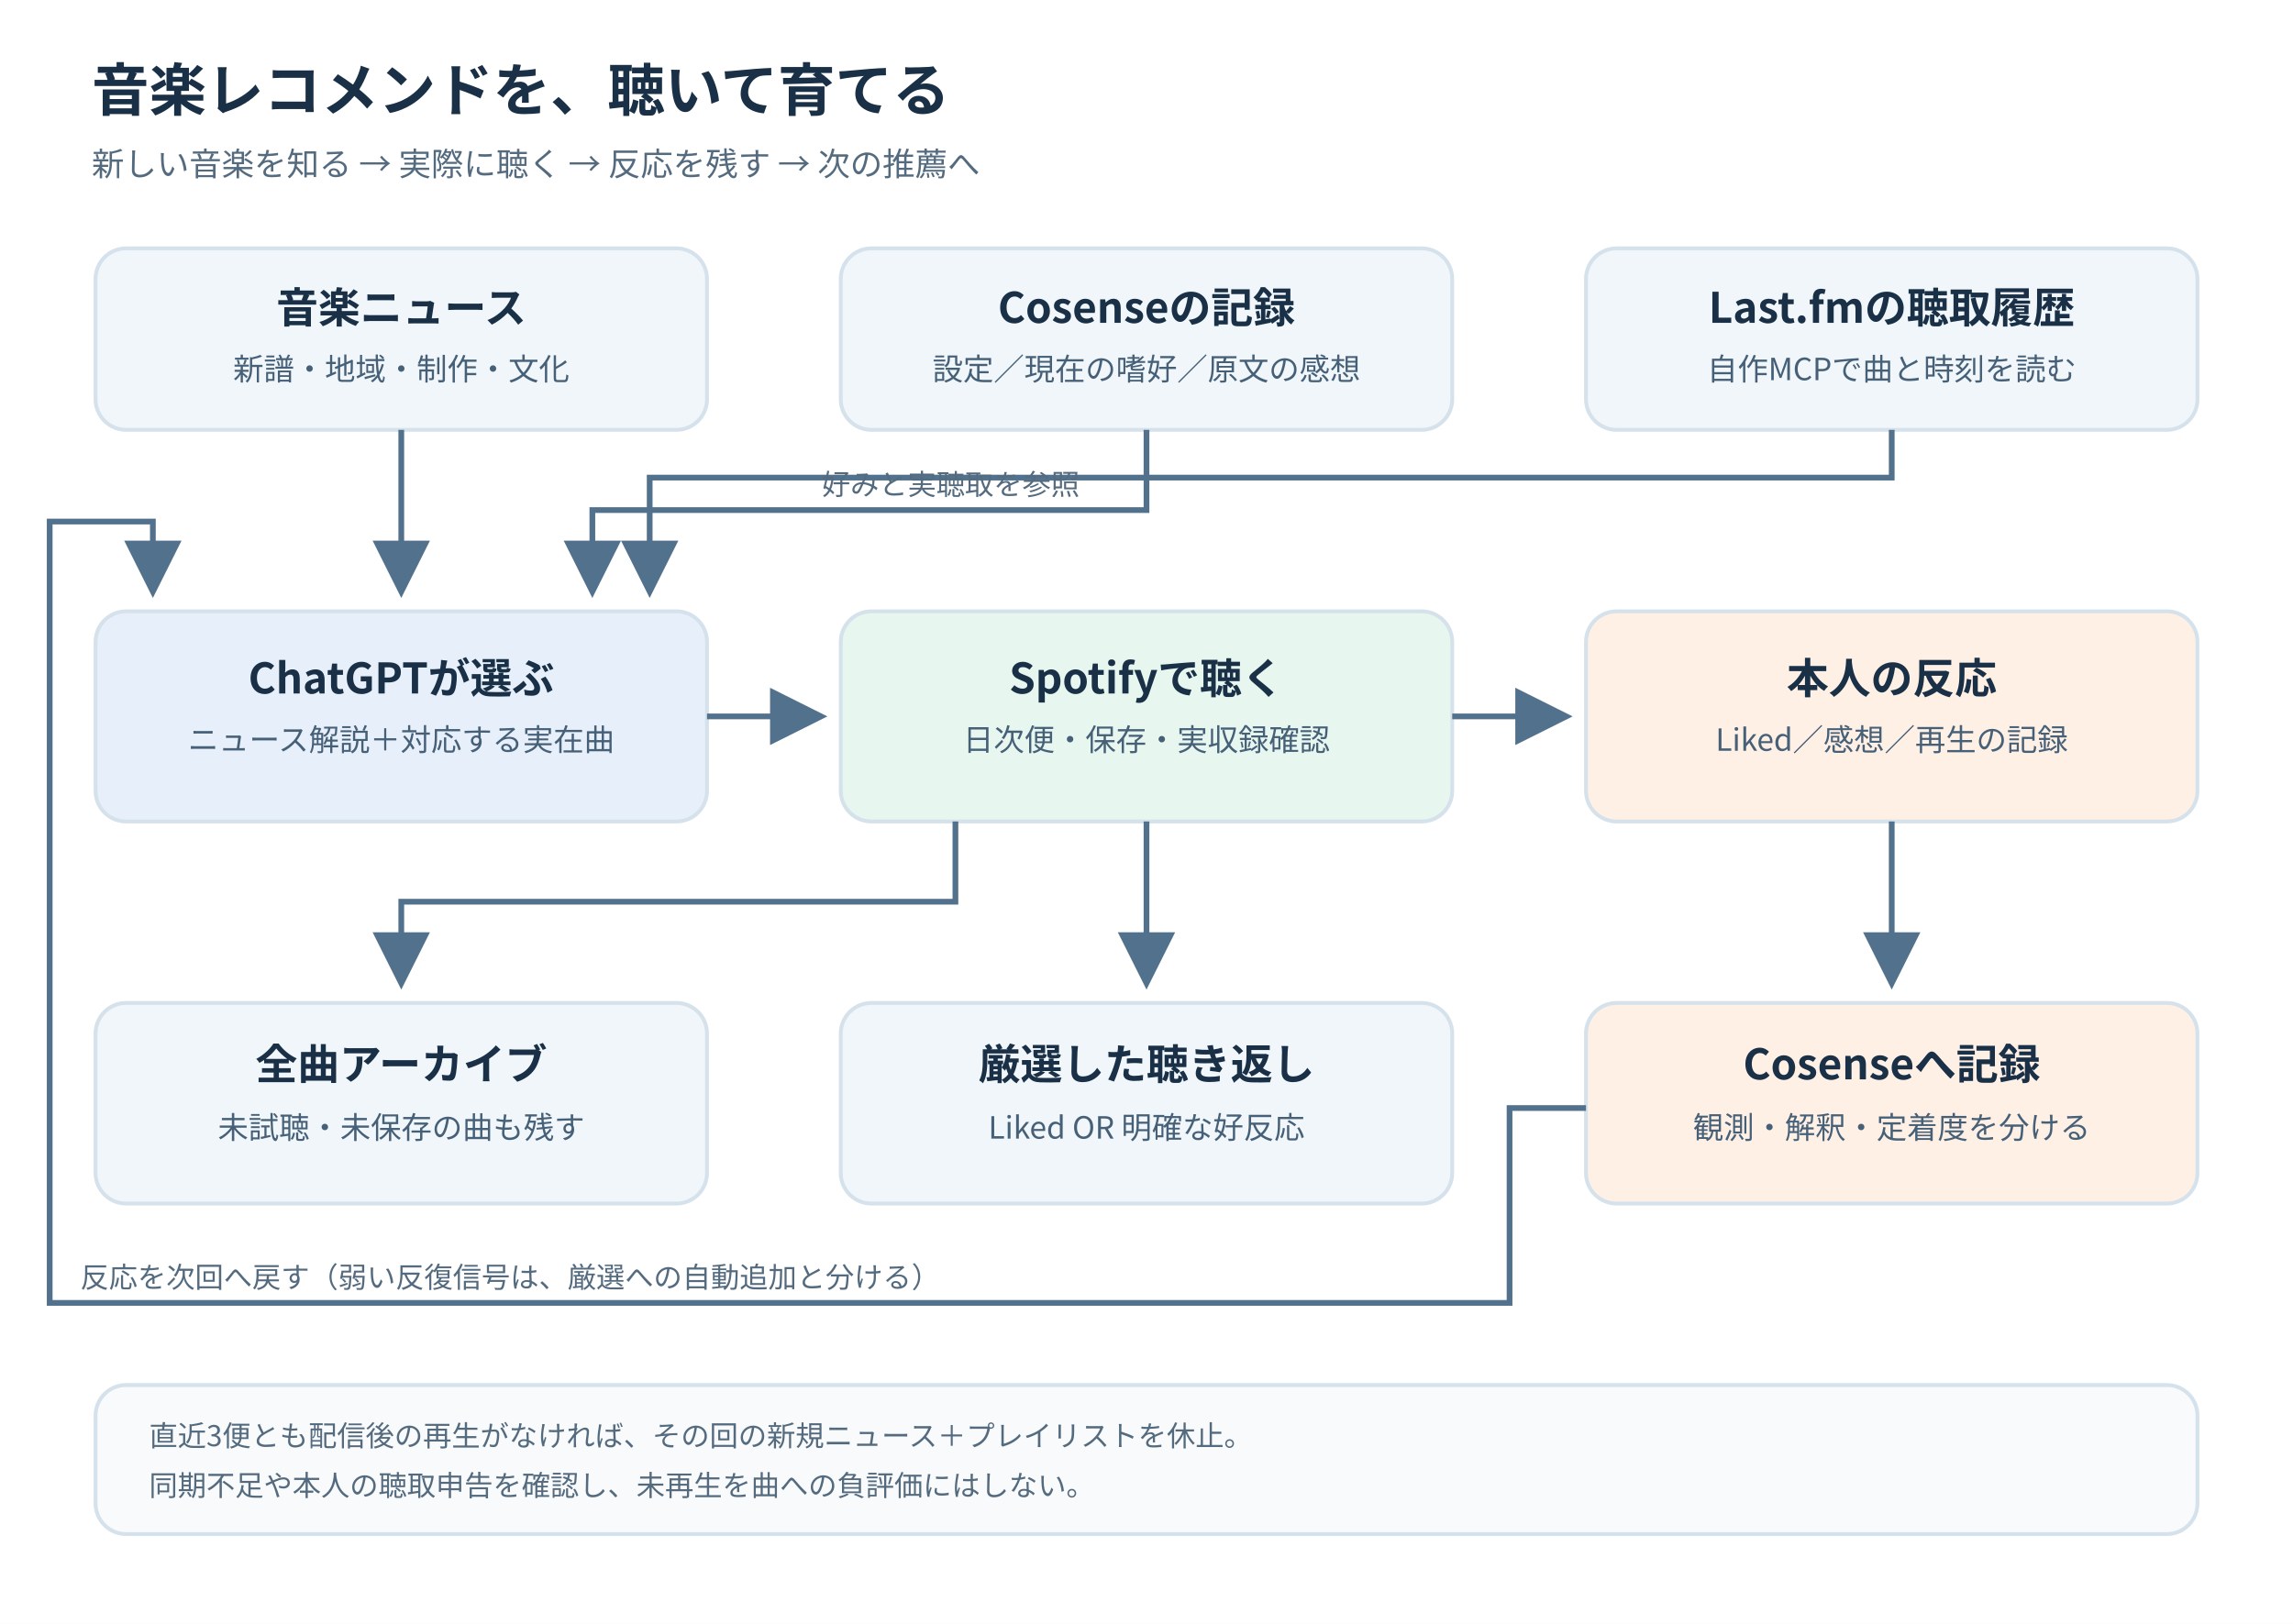
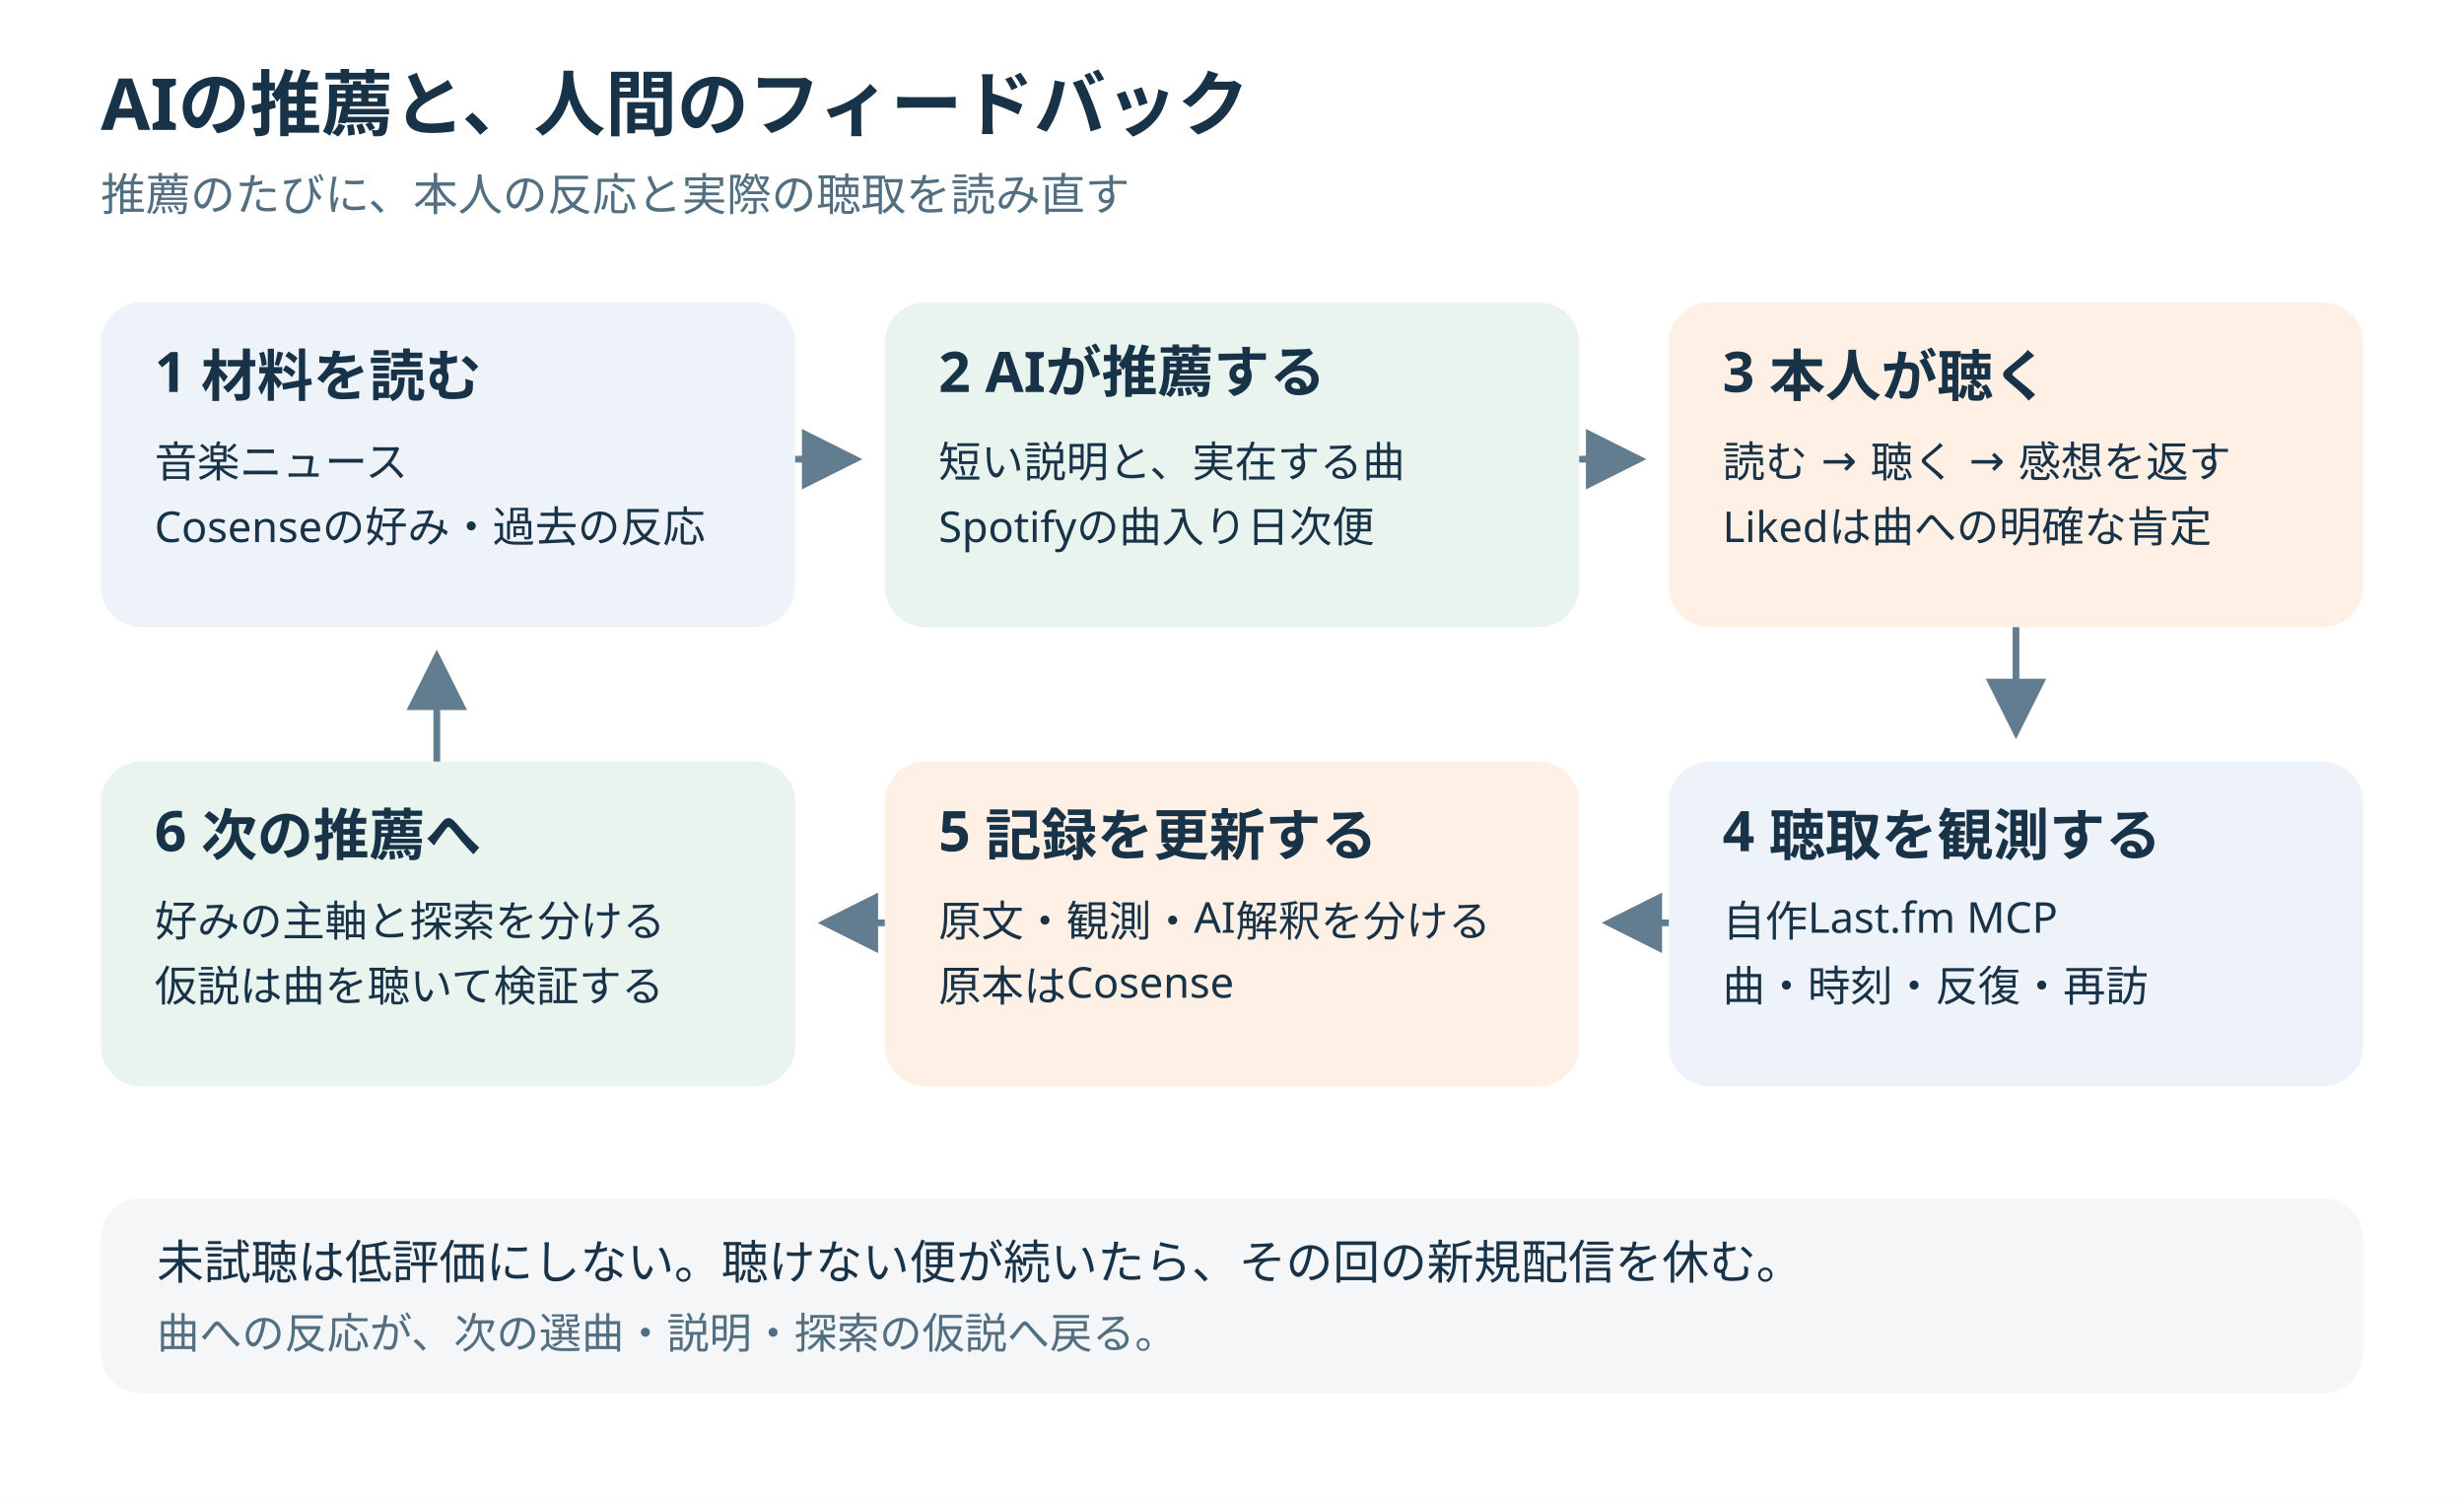
- <svg xmlns="http://www.w3.org/2000/svg" width="1200" height="850" viewBox="0 0 1200 850">
+ <svg xmlns="http://www.w3.org/2000/svg" width="1100" height="670" viewBox="0 0 1100 670">
  <defs>
-     <marker id="arrow" markerWidth="10" markerHeight="10" refX="8" refY="5" orient="auto">
-       <path d="M0 0L10 5L0 10Z" fill="#52718c" />
+     <marker id="a" markerWidth="9" markerHeight="9" refX="8" refY="4.5" orient="auto">
+       <path d="M0 0L9 4.5L0 9Z" fill="#627d8f" />
    </marker>
  </defs>
-   <rect width="1200" height="850" fill="#fff" />
-   <g font-family="Noto Sans CJK JP, sans-serif" fill="#193047">
-     <text x="48" y="58" font-size="30" font-weight="700">音楽レコメンドを、聴いて育てる</text>
-     <text x="48" y="92" font-size="17" fill="#546b7f">新しい音楽を知る → 実際に聴く → 反応を残す → 次の推薦へ</text>
-     <g stroke="#d5e1eb" stroke-width="2">
-       <rect x="50" y="130" width="320" height="95" rx="16" fill="#f1f6fa" />
-       <rect x="440" y="130" width="320" height="95" rx="16" fill="#f1f6fa" />
-       <rect x="830" y="130" width="320" height="95" rx="16" fill="#f1f6fa" />
-       <rect x="50" y="320" width="320" height="110" rx="16" fill="#e7f0fa" />
-       <rect x="440" y="320" width="320" height="110" rx="16" fill="#e7f6ef" />
-       <rect x="830" y="320" width="320" height="110" rx="16" fill="#fff0e5" />
-       <rect x="50" y="525" width="320" height="105" rx="16" fill="#f1f6fa" />
-       <rect x="440" y="525" width="320" height="105" rx="16" fill="#f1f6fa" />
-       <rect x="830" y="525" width="320" height="105" rx="16" fill="#fff0e5" />
-       <rect x="50" y="725" width="1100" height="78" rx="16" fill="#f9fafb" />
-     </g>
-     <g font-size="22" font-weight="700" text-anchor="middle">
-       <text x="210" y="169">音楽ニュース</text>
-       <text x="600" y="169">Cosenseの記録</text>
-       <text x="990" y="169">Last.fmの聴取履歴</text>
-       <text x="210" y="363">ChatGPTが選ぶ</text>
-       <text x="600" y="363">Spotifyで聴く</text>
-       <text x="990" y="363">本人の反応</text>
-       <text x="210" y="565">全曲アーカイブ</text>
-       <text x="600" y="565">厳選した聴き返し</text>
-       <text x="990" y="565">Cosenseへ記録</text>
-     </g>
-     <g font-size="16" text-anchor="middle" fill="#466078">
-       <text x="210" y="199">新譜・地域・制作・文化</text>
-       <text x="600" y="199">設定／現在の嗜好／原文の感想</text>
-       <text x="990" y="199">自作MCPで曲と時刻を読む</text>
-       <text x="210" y="393">ニュース解説＋対応する実在曲</text>
-       <text x="600" y="393">日次便・保存・実収録確認</text>
-       <text x="990" y="393">Liked／感想／再生の記録</text>
-       <text x="210" y="596">未試聴・未保存の曲も残す</text>
-       <text x="600" y="596">Liked OR 明確な好反応</text>
-       <text x="990" y="596">観測・解釈・定着度を分ける</text>
-     </g>
-     <g fill="none" stroke="#52718c" stroke-width="3" marker-end="url(#arrow)">
-       <path d="M210 225V307" />
-       <path d="M600 225V267H310V307" />
-       <path d="M990 225V250H340V307" />
-       <path d="M370 375H427" />
-       <path d="M760 375H817" />
-       <path d="M990 430V512" />
-       <path d="M500 430V472H210V512" />
-       <path d="M600 430V512" />
-       <path d="M830 580H790V682H26V273H80V307" />
-     </g>
-     <g font-size="15" fill="#546b7f">
-       <text x="430" y="259">好みと実聴取を参照</text>
-       <text x="42" y="674">反応を次回へ戻す（弱い反復信号は、厳選への自動追加と分ける）</text>
-       <text x="78" y="757">直近3便とも配信後の再生がなければ、その回の新規ニュース＋プレイリストを休止。</text>
-       <text x="78" y="783">同期不足や本人の聴取申告を確認し、未再生を曲への負評価にはしない。</text>
-     </g>
+   <rect width="1100" height="670" fill="white" />
+   <g font-family="sans-serif">
+     <text x="45" y="58" font-size="32" fill="#183248" font-weight="700">AIの推薦と、人間のフィードバック</text>
+     <text x="45" y="94" font-size="20" fill="#526e81" font-weight="400">推薦のたびに、本人の反応と実際の聴取を読み直す</text>
+     <rect x="45" y="135" width="310" height="145" rx="18" fill="#edf3f8" />
+     <text x="69" y="175" font-size="25" fill="#183248" font-weight="700">1  材料を読む</text>
+     <text x="69" y="213" font-size="19" fill="#183248" font-weight="400">音楽ニュース</text>
+     <text x="69" y="242" font-size="19" fill="#183248" font-weight="400">Cosenseの好み・過去の反応</text>
+     <rect x="395" y="135" width="310" height="145" rx="18" fill="#eaf4ef" />
+     <text x="419" y="175" font-size="25" fill="#183248" font-weight="700">2  AIが推薦する</text>
+     <text x="419" y="213" font-size="19" fill="#183248" font-weight="400">短い説明と、実在する曲</text>
+     <text x="419" y="242" font-size="19" fill="#183248" font-weight="400">Spotifyの曲入り日次便</text>
+     <rect x="745" y="135" width="310" height="145" rx="18" fill="#fff0e5" />
+     <text x="769" y="175" font-size="25" fill="#183248" font-weight="700">3  本人が聴く</text>
+     <text x="769" y="213" font-size="19" fill="#183248" font-weight="400">読む → 聴く → 感想を返す</text>
+     <text x="769" y="242" font-size="19" fill="#183248" font-weight="400">Likedは曲への明確な肯定</text>
+     <path d="M355 205H382" stroke="#627d8f" stroke-width="3" fill="none" marker-end="url(#a)" />
+     <path d="M705 205H732" stroke="#627d8f" stroke-width="3" fill="none" marker-end="url(#a)" />
+     <path d="M900 280V327" stroke="#627d8f" stroke-width="3" fill="none" marker-end="url(#a)" />
+     <rect x="745" y="340" width="310" height="145" rx="18" fill="#edf3f8" />
+     <text x="769" y="380" font-size="25" fill="#183248" font-weight="700">4  聴取を観測する</text>
+     <text x="769" y="418" font-size="19" fill="#183248" font-weight="400">自作Last.fm MCP</text>
+     <text x="769" y="447" font-size="19" fill="#183248" font-weight="400">曲・時刻・反復・再訪</text>
+     <rect x="395" y="340" width="310" height="145" rx="18" fill="#fff0e5" />
+     <text x="419" y="380" font-size="25" fill="#183248" font-weight="700">5  記録を更新する</text>
+     <text x="419" y="418" font-size="19" fill="#183248" font-weight="400">原文・観測・AI解釈を分ける</text>
+     <text x="419" y="447" font-size="19" fill="#183248" font-weight="400">原本はCosense</text>
+     <rect x="45" y="340" width="310" height="145" rx="18" fill="#eaf4ef" />
+     <text x="69" y="380" font-size="25" fill="#183248" font-weight="700">6  次の推薦へ</text>
+     <text x="69" y="418" font-size="19" fill="#183248" font-weight="400">好みの主軸と探索を分ける</text>
+     <text x="69" y="447" font-size="19" fill="#183248" font-weight="400">仮説は曲を聴いて検証する</text>
+     <path d="M745 412H718" stroke="#627d8f" stroke-width="3" fill="none" marker-end="url(#a)" />
+     <path d="M395 412H368" stroke="#627d8f" stroke-width="3" fill="none" marker-end="url(#a)" />
+     <path d="M195 340V293" stroke="#627d8f" stroke-width="3" fill="none" marker-end="url(#a)" />
+     <rect x="45" y="535" width="1010" height="87" rx="18" fill="#f4f6f8" />
+     <text x="70" y="571" font-size="21" fill="#183248" font-weight="400">未試聴は低評価にしない。聴けない便が続いたら、その回の新規配信を休む。</text>
+     <text x="70" y="602" font-size="19" fill="#526e81" font-weight="400">曲への反応が、次の選曲・説明・探索の仮説へ戻る。</text>
  </g>
</svg>
